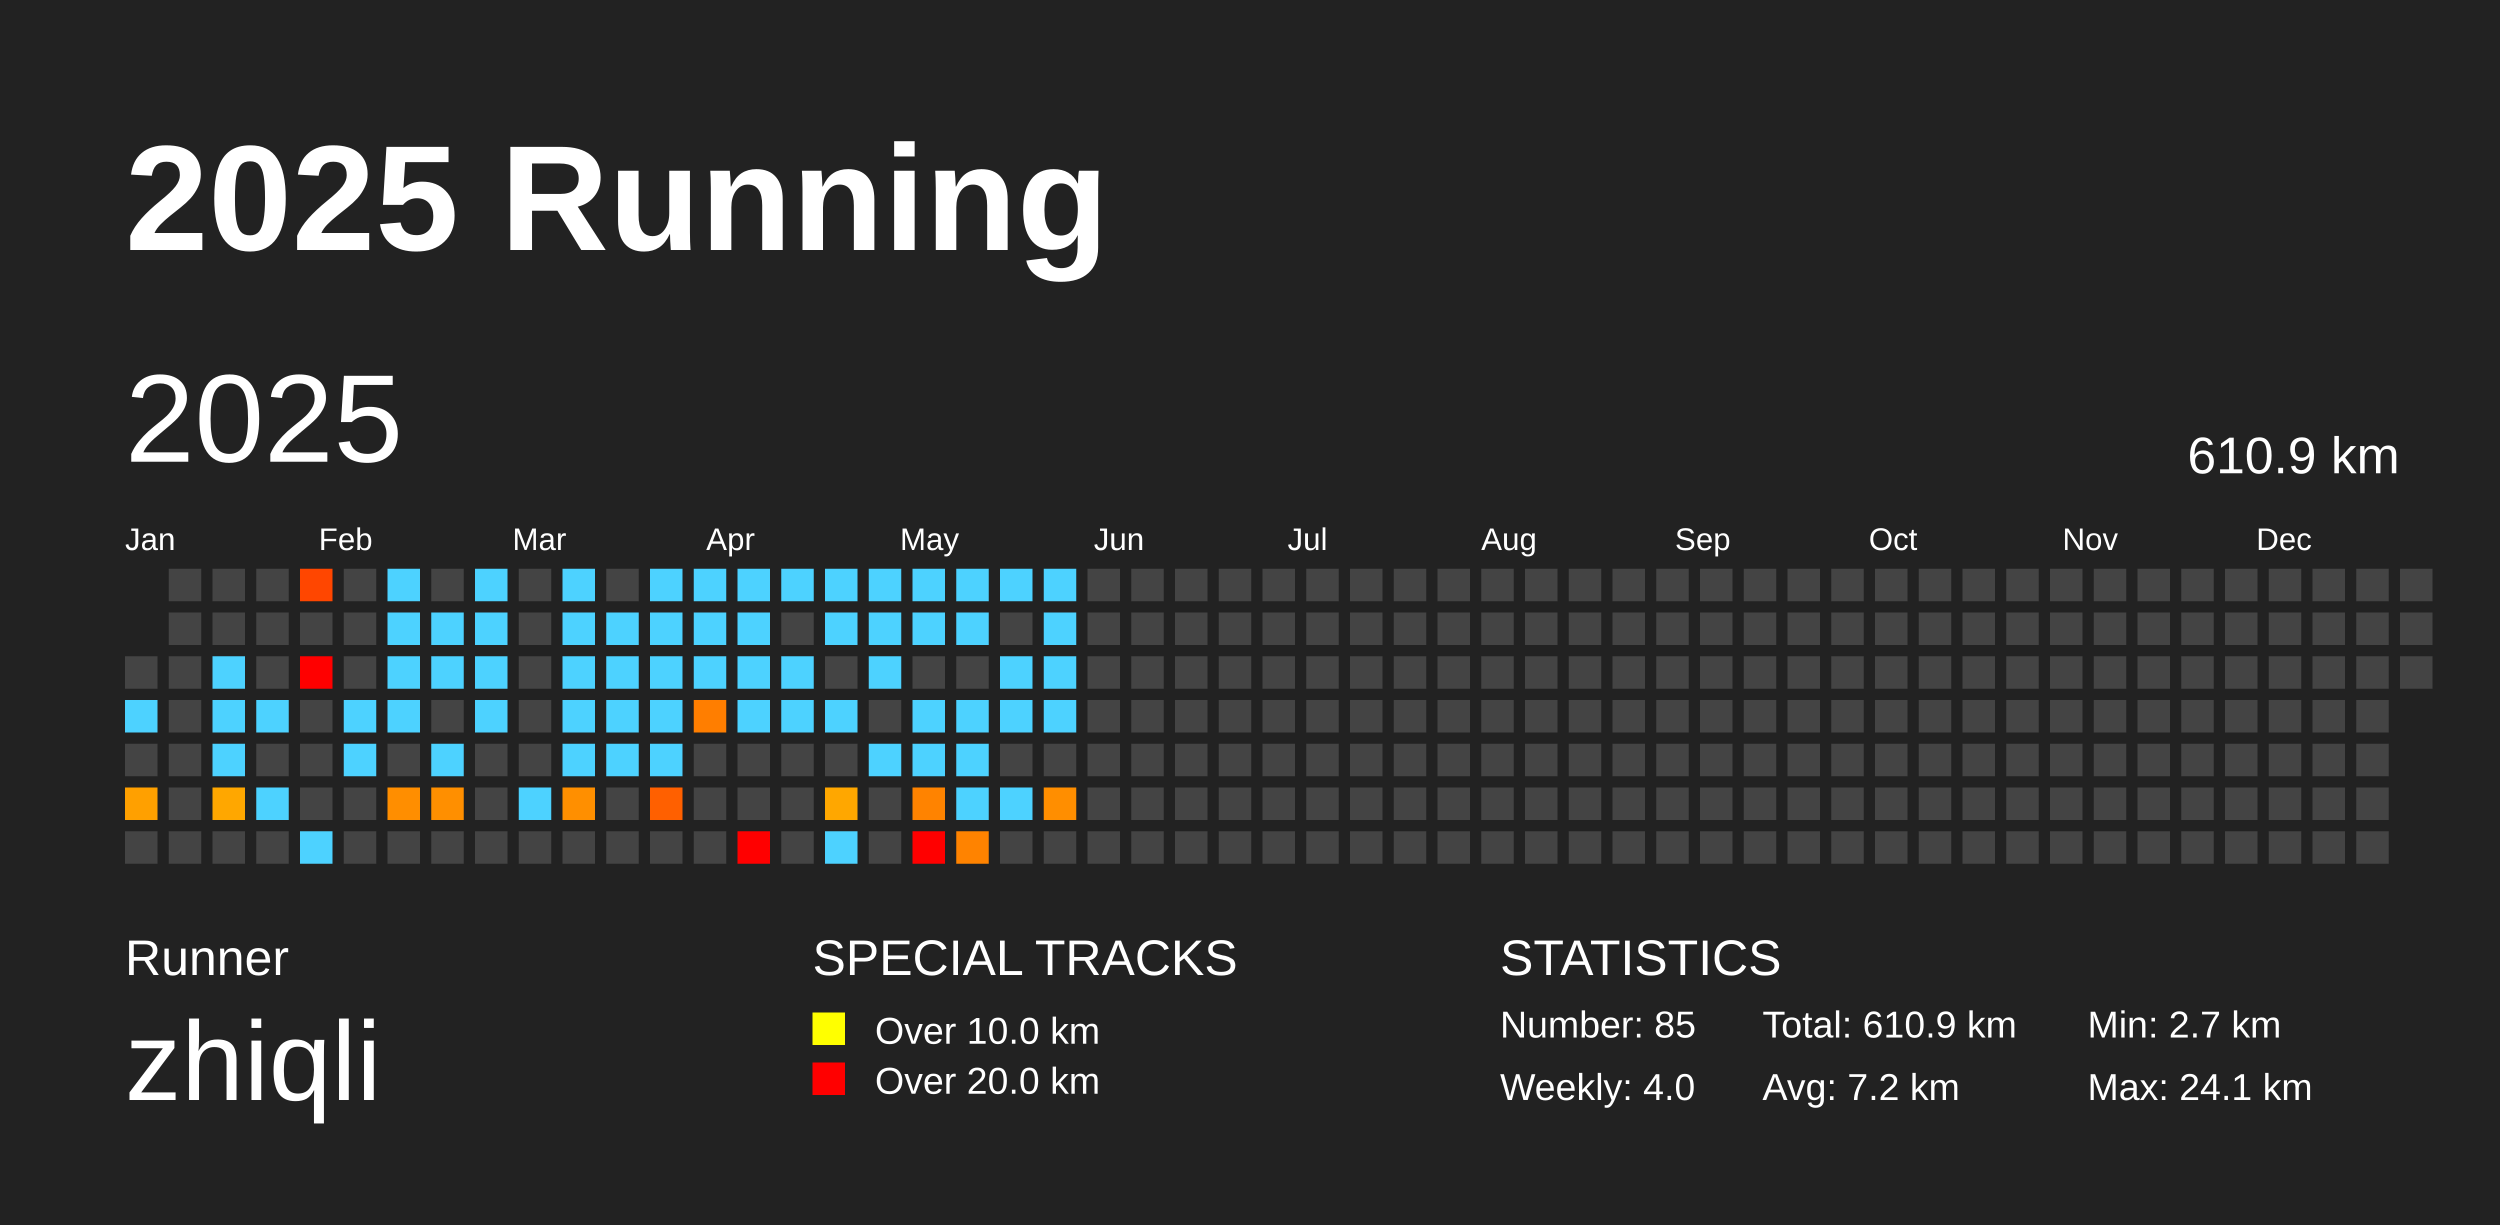
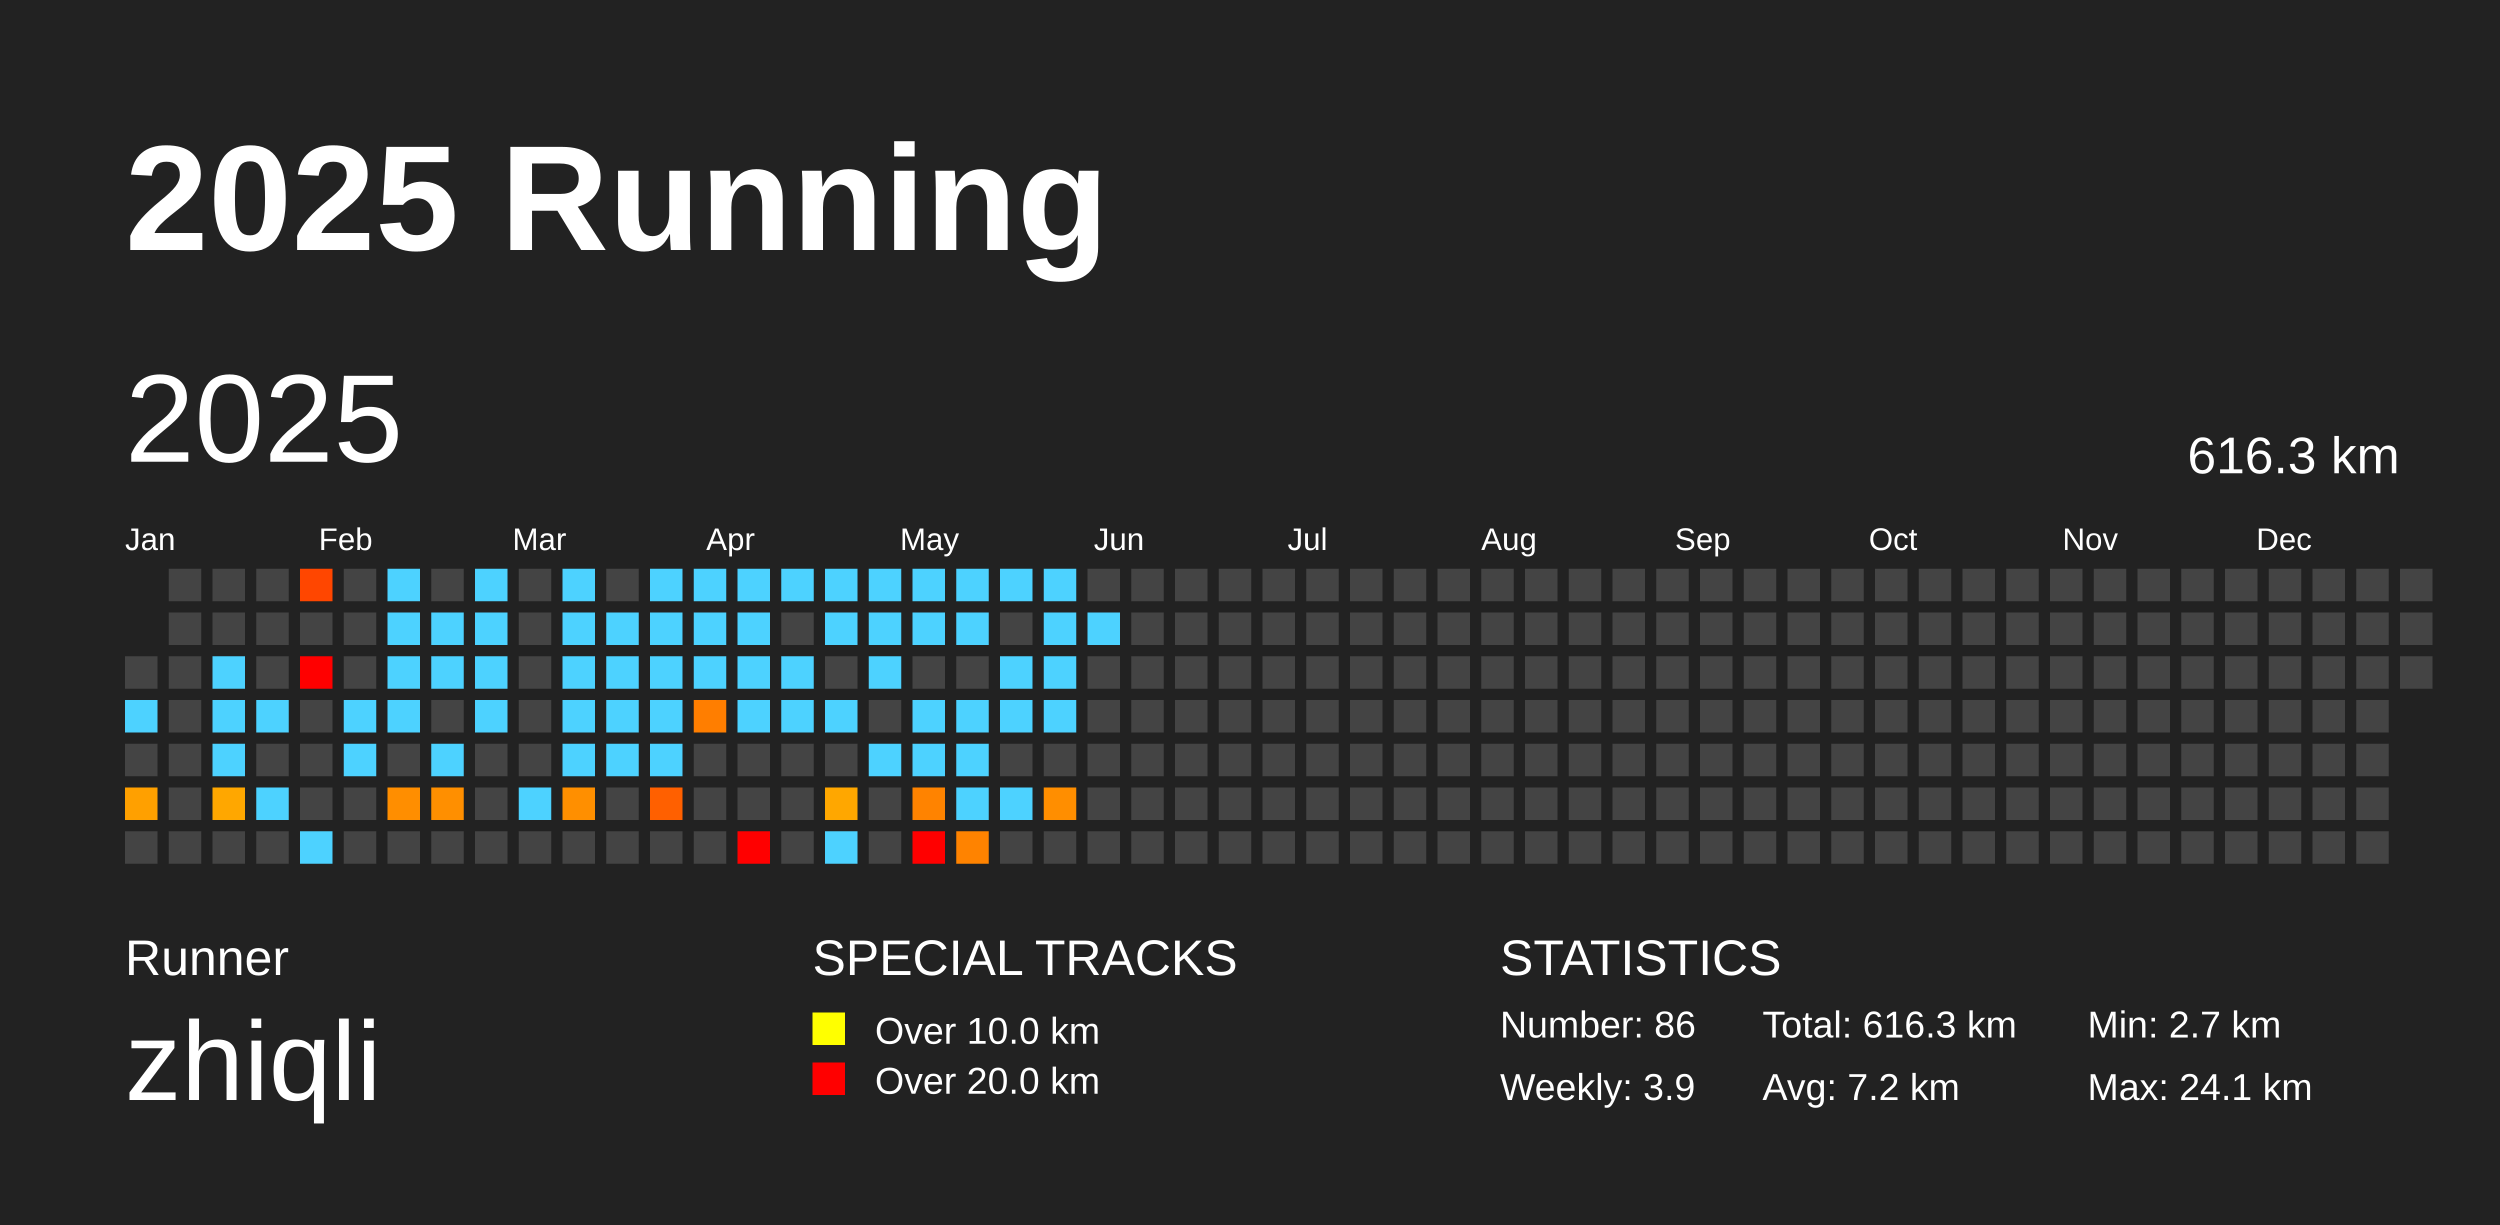
<svg xmlns="http://www.w3.org/2000/svg" baseProfile="full" height="98mm" version="1.1" viewBox="0,0,200,98" width="200mm">
  <defs />
  <rect fill="#222222" height="98" width="200" x="0" y="0" />
  <text fill="#FFFFFF" style="font-size:12px; font-family:Arial; font-weight:bold;" x="10" y="20">2025 Running</text>
  <text fill="#FFFFFF" style="font-size:4px; font-family:Arial" x="10" y="78">Runner</text>
  <text fill="#FFFFFF" style="font-size:9px; font-family:Arial" x="10" y="88">zhiqli</text>
  <text fill="#FFFFFF" style="font-size:4px; font-family:Arial" x="65" y="78">SPECIAL TRACKS</text>
  <rect fill="yellow" height="2.6" width="2.6" x="65" y="81" />
  <text fill="#FFFFFF" style="font-size:3px; font-family:Arial" x="70" y="83.5">Over 10.0 km</text>
  <rect fill="red" height="2.6" width="2.6" x="65" y="85" />
  <text fill="#FFFFFF" style="font-size:3px; font-family:Arial" x="70" y="87.5">Over 20.0 km</text>
  <text fill="#FFFFFF" style="font-size:4px; font-family:Arial" x="120" y="78">STATISTICS</text>
-   <text fill="#FFFFFF" style="font-size:3px; font-family:Arial" x="120" y="83">Number: 85</text>
-   <text fill="#FFFFFF" style="font-size:3px; font-family:Arial" x="120" y="88">Weekly: 4.0</text>
-   <text fill="#FFFFFF" style="font-size:3px; font-family:Arial" x="141" y="83">Total: 610.9 km</text>
+   <text fill="#FFFFFF" style="font-size:3px; font-family:Arial" x="120" y="83">Number: 86</text>
+   <text fill="#FFFFFF" style="font-size:3px; font-family:Arial" x="120" y="88">Weekly: 3.9</text>
+   <text fill="#FFFFFF" style="font-size:3px; font-family:Arial" x="141" y="83">Total: 616.3 km</text>
  <text fill="#FFFFFF" style="font-size:3px; font-family:Arial" x="141" y="88">Avg: 7.2 km</text>
  <text fill="#FFFFFF" style="font-size:3px; font-family:Arial" x="167" y="83">Min: 2.7 km</text>
  <text fill="#FFFFFF" style="font-size:3px; font-family:Arial" x="167" y="88">Max: 24.1 km</text>
  <text dominant-baseline="hanging" fill="#FFFFFF" style="font-size:10.0px; font-family:Arial;" x="10" y="30">2025</text>
-   <text dominant-baseline="hanging" fill="#FFFFFF" style="font-size:4.125px; font-family:Arial;" x="175" y="35">610.9 km</text>
+   <text dominant-baseline="hanging" fill="#FFFFFF" style="font-size:4.125px; font-family:Arial;" x="175" y="35">616.3 km</text>
  <text fill="#FFFFFF" style="font-size:2.5px; font-family:Arial" x="10.0" y="44">Jan</text>
  <text fill="#FFFFFF" style="font-size:2.5px; font-family:Arial" x="25.5" y="44">Feb</text>
  <text fill="#FFFFFF" style="font-size:2.5px; font-family:Arial" x="41.0" y="44">Mar</text>
  <text fill="#FFFFFF" style="font-size:2.5px; font-family:Arial" x="56.5" y="44">Apr</text>
  <text fill="#FFFFFF" style="font-size:2.5px; font-family:Arial" x="72.0" y="44">May</text>
  <text fill="#FFFFFF" style="font-size:2.5px; font-family:Arial" x="87.5" y="44">Jun</text>
  <text fill="#FFFFFF" style="font-size:2.5px; font-family:Arial" x="103.0" y="44">Jul</text>
  <text fill="#FFFFFF" style="font-size:2.5px; font-family:Arial" x="118.5" y="44">Aug</text>
  <text fill="#FFFFFF" style="font-size:2.5px; font-family:Arial" x="134.0" y="44">Sep</text>
  <text fill="#FFFFFF" style="font-size:2.5px; font-family:Arial" x="149.5" y="44">Oct</text>
  <text fill="#FFFFFF" style="font-size:2.5px; font-family:Arial" x="165.0" y="44">Nov</text>
  <text fill="#FFFFFF" style="font-size:2.5px; font-family:Arial" x="180.5" y="44">Dec</text>
  <rect fill="#444444" height="2.6" width="2.6" x="10.0" y="52.5" />
  <rect fill="#4dd2ff" height="2.6" width="2.6" x="10.0" y="56.0" />
  <rect fill="#444444" height="2.6" width="2.6" x="10.0" y="59.5" />
  <rect fill="#ffa000" height="2.6" width="2.6" x="10.0" y="63.0" />
  <rect fill="#444444" height="2.6" width="2.6" x="10.0" y="66.5" />
  <rect fill="#444444" height="2.6" width="2.6" x="13.5" y="45.5" />
  <rect fill="#444444" height="2.6" width="2.6" x="13.5" y="49.0" />
  <rect fill="#444444" height="2.6" width="2.6" x="13.5" y="52.5" />
  <rect fill="#444444" height="2.6" width="2.6" x="13.5" y="56.0" />
  <rect fill="#444444" height="2.6" width="2.6" x="13.5" y="59.5" />
  <rect fill="#444444" height="2.6" width="2.6" x="13.5" y="63.0" />
  <rect fill="#444444" height="2.6" width="2.6" x="13.5" y="66.5" />
  <rect fill="#444444" height="2.6" width="2.6" x="17.0" y="45.5" />
  <rect fill="#444444" height="2.6" width="2.6" x="17.0" y="49.0" />
  <rect fill="#4dd2ff" height="2.6" width="2.6" x="17.0" y="52.5" />
  <rect fill="#4dd2ff" height="2.6" width="2.6" x="17.0" y="56.0" />
  <rect fill="#4dd2ff" height="2.6" width="2.6" x="17.0" y="59.5" />
  <rect fill="#ffa700" height="2.6" width="2.6" x="17.0" y="63.0" />
  <rect fill="#444444" height="2.6" width="2.6" x="17.0" y="66.5" />
  <rect fill="#444444" height="2.6" width="2.6" x="20.5" y="45.5" />
  <rect fill="#444444" height="2.6" width="2.6" x="20.5" y="49.0" />
  <rect fill="#444444" height="2.6" width="2.6" x="20.5" y="52.5" />
  <rect fill="#4dd2ff" height="2.6" width="2.6" x="20.5" y="56.0" />
  <rect fill="#444444" height="2.6" width="2.6" x="20.5" y="59.5" />
  <rect fill="#4dd2ff" height="2.6" width="2.6" x="20.5" y="63.0" />
  <rect fill="#444444" height="2.6" width="2.6" x="20.5" y="66.5" />
  <rect fill="#ff4600" height="2.6" width="2.6" x="24.0" y="45.5" />
  <rect fill="#444444" height="2.6" width="2.6" x="24.0" y="49.0" />
  <rect fill="red" height="2.6" width="2.6" x="24.0" y="52.5" />
  <rect fill="#444444" height="2.6" width="2.6" x="24.0" y="56.0" />
  <rect fill="#444444" height="2.6" width="2.6" x="24.0" y="59.5" />
  <rect fill="#444444" height="2.6" width="2.6" x="24.0" y="63.0" />
  <rect fill="#4dd2ff" height="2.6" width="2.6" x="24.0" y="66.5" />
  <rect fill="#444444" height="2.6" width="2.6" x="27.5" y="45.5" />
  <rect fill="#444444" height="2.6" width="2.6" x="27.5" y="49.0" />
  <rect fill="#444444" height="2.6" width="2.6" x="27.5" y="52.5" />
  <rect fill="#4dd2ff" height="2.6" width="2.6" x="27.5" y="56.0" />
  <rect fill="#4dd2ff" height="2.6" width="2.6" x="27.5" y="59.5" />
  <rect fill="#444444" height="2.6" width="2.6" x="27.5" y="63.0" />
  <rect fill="#444444" height="2.6" width="2.6" x="27.5" y="66.5" />
  <rect fill="#4dd2ff" height="2.6" width="2.6" x="31.0" y="45.5" />
  <rect fill="#4dd2ff" height="2.6" width="2.6" x="31.0" y="49.0" />
  <rect fill="#4dd2ff" height="2.6" width="2.6" x="31.0" y="52.5" />
  <rect fill="#4dd2ff" height="2.6" width="2.6" x="31.0" y="56.0" />
  <rect fill="#444444" height="2.6" width="2.6" x="31.0" y="59.5" />
  <rect fill="#ff8e00" height="2.6" width="2.6" x="31.0" y="63.0" />
  <rect fill="#444444" height="2.6" width="2.6" x="31.0" y="66.5" />
  <rect fill="#444444" height="2.6" width="2.6" x="34.5" y="45.5" />
  <rect fill="#4dd2ff" height="2.6" width="2.6" x="34.5" y="49.0" />
  <rect fill="#4dd2ff" height="2.6" width="2.6" x="34.5" y="52.5" />
  <rect fill="#444444" height="2.6" width="2.6" x="34.5" y="56.0" />
  <rect fill="#4dd2ff" height="2.6" width="2.6" x="34.5" y="59.5" />
  <rect fill="#ff8f00" height="2.6" width="2.6" x="34.5" y="63.0" />
  <rect fill="#444444" height="2.6" width="2.6" x="34.5" y="66.5" />
  <rect fill="#4dd2ff" height="2.6" width="2.6" x="38.0" y="45.5" />
  <rect fill="#4dd2ff" height="2.6" width="2.6" x="38.0" y="49.0" />
  <rect fill="#4dd2ff" height="2.6" width="2.6" x="38.0" y="52.5" />
  <rect fill="#4dd2ff" height="2.6" width="2.6" x="38.0" y="56.0" />
  <rect fill="#444444" height="2.6" width="2.6" x="38.0" y="59.5" />
  <rect fill="#444444" height="2.6" width="2.6" x="38.0" y="63.0" />
  <rect fill="#444444" height="2.6" width="2.6" x="38.0" y="66.5" />
  <rect fill="#444444" height="2.6" width="2.6" x="41.5" y="45.5" />
  <rect fill="#444444" height="2.6" width="2.6" x="41.5" y="49.0" />
  <rect fill="#444444" height="2.6" width="2.6" x="41.5" y="52.5" />
  <rect fill="#444444" height="2.6" width="2.6" x="41.5" y="56.0" />
  <rect fill="#444444" height="2.6" width="2.6" x="41.5" y="59.5" />
  <rect fill="#4dd2ff" height="2.6" width="2.6" x="41.5" y="63.0" />
  <rect fill="#444444" height="2.6" width="2.6" x="41.5" y="66.5" />
  <rect fill="#4dd2ff" height="2.6" width="2.6" x="45.0" y="45.5" />
  <rect fill="#4dd2ff" height="2.6" width="2.6" x="45.0" y="49.0" />
  <rect fill="#4dd2ff" height="2.6" width="2.6" x="45.0" y="52.5" />
  <rect fill="#4dd2ff" height="2.6" width="2.6" x="45.0" y="56.0" />
  <rect fill="#4dd2ff" height="2.6" width="2.6" x="45.0" y="59.5" />
  <rect fill="#ff8f00" height="2.6" width="2.6" x="45.0" y="63.0" />
  <rect fill="#444444" height="2.6" width="2.6" x="45.0" y="66.5" />
  <rect fill="#444444" height="2.6" width="2.6" x="48.5" y="45.5" />
  <rect fill="#4dd2ff" height="2.6" width="2.6" x="48.5" y="49.0" />
  <rect fill="#4dd2ff" height="2.6" width="2.6" x="48.5" y="52.5" />
  <rect fill="#4dd2ff" height="2.6" width="2.6" x="48.5" y="56.0" />
  <rect fill="#4dd2ff" height="2.6" width="2.6" x="48.5" y="59.5" />
  <rect fill="#444444" height="2.6" width="2.6" x="48.5" y="63.0" />
  <rect fill="#444444" height="2.6" width="2.6" x="48.5" y="66.5" />
  <rect fill="#4dd2ff" height="2.6" width="2.6" x="52.0" y="45.5" />
  <rect fill="#4dd2ff" height="2.6" width="2.6" x="52.0" y="49.0" />
  <rect fill="#4dd2ff" height="2.6" width="2.6" x="52.0" y="52.5" />
  <rect fill="#4dd2ff" height="2.6" width="2.6" x="52.0" y="56.0" />
  <rect fill="#4dd2ff" height="2.6" width="2.6" x="52.0" y="59.5" />
  <rect fill="#ff6000" height="2.6" width="2.6" x="52.0" y="63.0" />
  <rect fill="#444444" height="2.6" width="2.6" x="52.0" y="66.5" />
  <rect fill="#4dd2ff" height="2.6" width="2.6" x="55.5" y="45.5" />
  <rect fill="#4dd2ff" height="2.6" width="2.6" x="55.5" y="49.0" />
  <rect fill="#4dd2ff" height="2.6" width="2.6" x="55.5" y="52.5" />
  <rect fill="#ff7e00" height="2.6" width="2.6" x="55.5" y="56.0" />
  <rect fill="#444444" height="2.6" width="2.6" x="55.5" y="59.5" />
  <rect fill="#444444" height="2.6" width="2.6" x="55.5" y="63.0" />
  <rect fill="#444444" height="2.6" width="2.6" x="55.5" y="66.5" />
  <rect fill="#4dd2ff" height="2.6" width="2.6" x="59.0" y="45.5" />
  <rect fill="#4dd2ff" height="2.6" width="2.6" x="59.0" y="49.0" />
  <rect fill="#4dd2ff" height="2.6" width="2.6" x="59.0" y="52.5" />
  <rect fill="#4dd2ff" height="2.6" width="2.6" x="59.0" y="56.0" />
  <rect fill="#444444" height="2.6" width="2.6" x="59.0" y="59.5" />
  <rect fill="#444444" height="2.6" width="2.6" x="59.0" y="63.0" />
  <rect fill="red" height="2.6" width="2.6" x="59.0" y="66.5" />
  <rect fill="#4dd2ff" height="2.6" width="2.6" x="62.5" y="45.5" />
  <rect fill="#444444" height="2.6" width="2.6" x="62.5" y="49.0" />
  <rect fill="#4dd2ff" height="2.6" width="2.6" x="62.5" y="52.5" />
  <rect fill="#4dd2ff" height="2.6" width="2.6" x="62.5" y="56.0" />
  <rect fill="#444444" height="2.6" width="2.6" x="62.5" y="59.5" />
  <rect fill="#444444" height="2.6" width="2.6" x="62.5" y="63.0" />
  <rect fill="#444444" height="2.6" width="2.6" x="62.5" y="66.5" />
  <rect fill="#4dd2ff" height="2.6" width="2.6" x="66.0" y="45.5" />
  <rect fill="#4dd2ff" height="2.6" width="2.6" x="66.0" y="49.0" />
  <rect fill="#444444" height="2.6" width="2.6" x="66.0" y="52.5" />
  <rect fill="#4dd2ff" height="2.6" width="2.6" x="66.0" y="56.0" />
  <rect fill="#444444" height="2.6" width="2.6" x="66.0" y="59.5" />
  <rect fill="#ffa700" height="2.6" width="2.6" x="66.0" y="63.0" />
  <rect fill="#4dd2ff" height="2.6" width="2.6" x="66.0" y="66.5" />
  <rect fill="#4dd2ff" height="2.6" width="2.6" x="69.5" y="45.5" />
  <rect fill="#4dd2ff" height="2.6" width="2.6" x="69.5" y="49.0" />
  <rect fill="#4dd2ff" height="2.6" width="2.6" x="69.5" y="52.5" />
  <rect fill="#444444" height="2.6" width="2.6" x="69.5" y="56.0" />
  <rect fill="#4dd2ff" height="2.6" width="2.6" x="69.5" y="59.5" />
  <rect fill="#444444" height="2.6" width="2.6" x="69.5" y="63.0" />
  <rect fill="#444444" height="2.6" width="2.6" x="69.5" y="66.5" />
  <rect fill="#4dd2ff" height="2.6" width="2.6" x="73.0" y="45.5" />
  <rect fill="#4dd2ff" height="2.6" width="2.6" x="73.0" y="49.0" />
  <rect fill="#444444" height="2.6" width="2.6" x="73.0" y="52.5" />
  <rect fill="#4dd2ff" height="2.6" width="2.6" x="73.0" y="56.0" />
  <rect fill="#4dd2ff" height="2.6" width="2.6" x="73.0" y="59.5" />
  <rect fill="#ff8300" height="2.6" width="2.6" x="73.0" y="63.0" />
  <rect fill="red" height="2.6" width="2.6" x="73.0" y="66.5" />
  <rect fill="#4dd2ff" height="2.6" width="2.6" x="76.5" y="45.5" />
  <rect fill="#4dd2ff" height="2.6" width="2.6" x="76.5" y="49.0" />
  <rect fill="#444444" height="2.6" width="2.6" x="76.5" y="52.5" />
  <rect fill="#4dd2ff" height="2.6" width="2.6" x="76.5" y="56.0" />
  <rect fill="#4dd2ff" height="2.6" width="2.6" x="76.5" y="59.5" />
  <rect fill="#4dd2ff" height="2.6" width="2.6" x="76.5" y="63.0" />
  <rect fill="#ff8300" height="2.6" width="2.6" x="76.5" y="66.5" />
  <rect fill="#4dd2ff" height="2.6" width="2.6" x="80.0" y="45.5" />
  <rect fill="#444444" height="2.6" width="2.6" x="80.0" y="49.0" />
  <rect fill="#4dd2ff" height="2.6" width="2.6" x="80.0" y="52.5" />
  <rect fill="#4dd2ff" height="2.6" width="2.6" x="80.0" y="56.0" />
  <rect fill="#444444" height="2.6" width="2.6" x="80.0" y="59.5" />
  <rect fill="#4dd2ff" height="2.6" width="2.6" x="80.0" y="63.0" />
  <rect fill="#444444" height="2.6" width="2.6" x="80.0" y="66.5" />
  <rect fill="#4dd2ff" height="2.6" width="2.6" x="83.5" y="45.5" />
  <rect fill="#4dd2ff" height="2.6" width="2.6" x="83.5" y="49.0" />
  <rect fill="#4dd2ff" height="2.6" width="2.6" x="83.5" y="52.5" />
  <rect fill="#4dd2ff" height="2.6" width="2.6" x="83.5" y="56.0" />
  <rect fill="#444444" height="2.6" width="2.6" x="83.5" y="59.5" />
  <rect fill="#ff8e00" height="2.6" width="2.6" x="83.5" y="63.0" />
  <rect fill="#444444" height="2.6" width="2.6" x="83.5" y="66.5" />
  <rect fill="#444444" height="2.6" width="2.6" x="87.0" y="45.5" />
-   <rect fill="#444444" height="2.6" width="2.6" x="87.0" y="49.0" />
+   <rect fill="#4dd2ff" height="2.6" width="2.6" x="87.0" y="49.0" />
  <rect fill="#444444" height="2.6" width="2.6" x="87.0" y="52.5" />
  <rect fill="#444444" height="2.6" width="2.6" x="87.0" y="56.0" />
  <rect fill="#444444" height="2.6" width="2.6" x="87.0" y="59.5" />
  <rect fill="#444444" height="2.6" width="2.6" x="87.0" y="63.0" />
  <rect fill="#444444" height="2.6" width="2.6" x="87.0" y="66.5" />
  <rect fill="#444444" height="2.6" width="2.6" x="90.5" y="45.5" />
  <rect fill="#444444" height="2.6" width="2.6" x="90.5" y="49.0" />
  <rect fill="#444444" height="2.6" width="2.6" x="90.5" y="52.5" />
  <rect fill="#444444" height="2.6" width="2.6" x="90.5" y="56.0" />
  <rect fill="#444444" height="2.6" width="2.6" x="90.5" y="59.5" />
  <rect fill="#444444" height="2.6" width="2.6" x="90.5" y="63.0" />
  <rect fill="#444444" height="2.6" width="2.6" x="90.5" y="66.5" />
  <rect fill="#444444" height="2.6" width="2.6" x="94.0" y="45.5" />
  <rect fill="#444444" height="2.6" width="2.6" x="94.0" y="49.0" />
  <rect fill="#444444" height="2.6" width="2.6" x="94.0" y="52.5" />
  <rect fill="#444444" height="2.6" width="2.6" x="94.0" y="56.0" />
  <rect fill="#444444" height="2.6" width="2.6" x="94.0" y="59.5" />
  <rect fill="#444444" height="2.6" width="2.6" x="94.0" y="63.0" />
  <rect fill="#444444" height="2.6" width="2.6" x="94.0" y="66.5" />
  <rect fill="#444444" height="2.6" width="2.6" x="97.5" y="45.5" />
  <rect fill="#444444" height="2.6" width="2.6" x="97.5" y="49.0" />
  <rect fill="#444444" height="2.6" width="2.6" x="97.5" y="52.5" />
  <rect fill="#444444" height="2.6" width="2.6" x="97.5" y="56.0" />
  <rect fill="#444444" height="2.6" width="2.6" x="97.5" y="59.5" />
  <rect fill="#444444" height="2.6" width="2.6" x="97.5" y="63.0" />
  <rect fill="#444444" height="2.6" width="2.6" x="97.5" y="66.5" />
  <rect fill="#444444" height="2.6" width="2.6" x="101.0" y="45.5" />
  <rect fill="#444444" height="2.6" width="2.6" x="101.0" y="49.0" />
  <rect fill="#444444" height="2.6" width="2.6" x="101.0" y="52.5" />
  <rect fill="#444444" height="2.6" width="2.6" x="101.0" y="56.0" />
  <rect fill="#444444" height="2.6" width="2.6" x="101.0" y="59.5" />
  <rect fill="#444444" height="2.6" width="2.6" x="101.0" y="63.0" />
  <rect fill="#444444" height="2.6" width="2.6" x="101.0" y="66.5" />
  <rect fill="#444444" height="2.6" width="2.6" x="104.5" y="45.5" />
  <rect fill="#444444" height="2.6" width="2.6" x="104.5" y="49.0" />
  <rect fill="#444444" height="2.6" width="2.6" x="104.5" y="52.5" />
  <rect fill="#444444" height="2.6" width="2.6" x="104.5" y="56.0" />
  <rect fill="#444444" height="2.6" width="2.6" x="104.5" y="59.5" />
  <rect fill="#444444" height="2.6" width="2.6" x="104.5" y="63.0" />
  <rect fill="#444444" height="2.6" width="2.6" x="104.5" y="66.5" />
  <rect fill="#444444" height="2.6" width="2.6" x="108.0" y="45.5" />
  <rect fill="#444444" height="2.6" width="2.6" x="108.0" y="49.0" />
  <rect fill="#444444" height="2.6" width="2.6" x="108.0" y="52.5" />
  <rect fill="#444444" height="2.6" width="2.6" x="108.0" y="56.0" />
  <rect fill="#444444" height="2.6" width="2.6" x="108.0" y="59.5" />
  <rect fill="#444444" height="2.6" width="2.6" x="108.0" y="63.0" />
  <rect fill="#444444" height="2.6" width="2.6" x="108.0" y="66.5" />
  <rect fill="#444444" height="2.6" width="2.6" x="111.5" y="45.5" />
  <rect fill="#444444" height="2.6" width="2.6" x="111.5" y="49.0" />
  <rect fill="#444444" height="2.6" width="2.6" x="111.5" y="52.5" />
  <rect fill="#444444" height="2.6" width="2.6" x="111.5" y="56.0" />
  <rect fill="#444444" height="2.6" width="2.6" x="111.5" y="59.5" />
  <rect fill="#444444" height="2.6" width="2.6" x="111.5" y="63.0" />
  <rect fill="#444444" height="2.6" width="2.6" x="111.5" y="66.5" />
  <rect fill="#444444" height="2.6" width="2.6" x="115.0" y="45.5" />
  <rect fill="#444444" height="2.6" width="2.6" x="115.0" y="49.0" />
  <rect fill="#444444" height="2.6" width="2.6" x="115.0" y="52.5" />
  <rect fill="#444444" height="2.6" width="2.6" x="115.0" y="56.0" />
  <rect fill="#444444" height="2.6" width="2.6" x="115.0" y="59.5" />
  <rect fill="#444444" height="2.6" width="2.6" x="115.0" y="63.0" />
  <rect fill="#444444" height="2.6" width="2.6" x="115.0" y="66.5" />
  <rect fill="#444444" height="2.6" width="2.6" x="118.5" y="45.5" />
  <rect fill="#444444" height="2.6" width="2.6" x="118.5" y="49.0" />
  <rect fill="#444444" height="2.6" width="2.6" x="118.5" y="52.5" />
  <rect fill="#444444" height="2.6" width="2.6" x="118.5" y="56.0" />
  <rect fill="#444444" height="2.6" width="2.6" x="118.5" y="59.5" />
  <rect fill="#444444" height="2.6" width="2.6" x="118.5" y="63.0" />
  <rect fill="#444444" height="2.6" width="2.6" x="118.5" y="66.5" />
  <rect fill="#444444" height="2.6" width="2.6" x="122.0" y="45.5" />
  <rect fill="#444444" height="2.6" width="2.6" x="122.0" y="49.0" />
  <rect fill="#444444" height="2.6" width="2.6" x="122.0" y="52.5" />
  <rect fill="#444444" height="2.6" width="2.6" x="122.0" y="56.0" />
  <rect fill="#444444" height="2.6" width="2.6" x="122.0" y="59.5" />
  <rect fill="#444444" height="2.6" width="2.6" x="122.0" y="63.0" />
  <rect fill="#444444" height="2.6" width="2.6" x="122.0" y="66.5" />
  <rect fill="#444444" height="2.6" width="2.6" x="125.5" y="45.5" />
  <rect fill="#444444" height="2.6" width="2.6" x="125.5" y="49.0" />
  <rect fill="#444444" height="2.6" width="2.6" x="125.5" y="52.5" />
  <rect fill="#444444" height="2.6" width="2.6" x="125.5" y="56.0" />
  <rect fill="#444444" height="2.6" width="2.6" x="125.5" y="59.5" />
  <rect fill="#444444" height="2.6" width="2.6" x="125.5" y="63.0" />
  <rect fill="#444444" height="2.6" width="2.6" x="125.5" y="66.5" />
  <rect fill="#444444" height="2.6" width="2.6" x="129.0" y="45.5" />
  <rect fill="#444444" height="2.6" width="2.6" x="129.0" y="49.0" />
  <rect fill="#444444" height="2.6" width="2.6" x="129.0" y="52.5" />
  <rect fill="#444444" height="2.6" width="2.6" x="129.0" y="56.0" />
  <rect fill="#444444" height="2.6" width="2.6" x="129.0" y="59.5" />
  <rect fill="#444444" height="2.6" width="2.6" x="129.0" y="63.0" />
  <rect fill="#444444" height="2.6" width="2.6" x="129.0" y="66.5" />
  <rect fill="#444444" height="2.6" width="2.6" x="132.5" y="45.5" />
  <rect fill="#444444" height="2.6" width="2.6" x="132.5" y="49.0" />
  <rect fill="#444444" height="2.6" width="2.6" x="132.5" y="52.5" />
  <rect fill="#444444" height="2.6" width="2.6" x="132.5" y="56.0" />
  <rect fill="#444444" height="2.6" width="2.6" x="132.5" y="59.5" />
  <rect fill="#444444" height="2.6" width="2.6" x="132.5" y="63.0" />
  <rect fill="#444444" height="2.6" width="2.6" x="132.5" y="66.5" />
  <rect fill="#444444" height="2.6" width="2.6" x="136.0" y="45.5" />
  <rect fill="#444444" height="2.6" width="2.6" x="136.0" y="49.0" />
  <rect fill="#444444" height="2.6" width="2.6" x="136.0" y="52.5" />
  <rect fill="#444444" height="2.6" width="2.6" x="136.0" y="56.0" />
  <rect fill="#444444" height="2.6" width="2.6" x="136.0" y="59.5" />
  <rect fill="#444444" height="2.6" width="2.6" x="136.0" y="63.0" />
  <rect fill="#444444" height="2.6" width="2.6" x="136.0" y="66.5" />
  <rect fill="#444444" height="2.6" width="2.6" x="139.5" y="45.5" />
  <rect fill="#444444" height="2.6" width="2.6" x="139.5" y="49.0" />
  <rect fill="#444444" height="2.6" width="2.6" x="139.5" y="52.5" />
  <rect fill="#444444" height="2.6" width="2.6" x="139.5" y="56.0" />
  <rect fill="#444444" height="2.6" width="2.6" x="139.5" y="59.5" />
  <rect fill="#444444" height="2.6" width="2.6" x="139.5" y="63.0" />
  <rect fill="#444444" height="2.6" width="2.6" x="139.5" y="66.5" />
  <rect fill="#444444" height="2.6" width="2.6" x="143.0" y="45.5" />
  <rect fill="#444444" height="2.6" width="2.6" x="143.0" y="49.0" />
  <rect fill="#444444" height="2.6" width="2.6" x="143.0" y="52.5" />
  <rect fill="#444444" height="2.6" width="2.6" x="143.0" y="56.0" />
  <rect fill="#444444" height="2.6" width="2.6" x="143.0" y="59.5" />
  <rect fill="#444444" height="2.6" width="2.6" x="143.0" y="63.0" />
  <rect fill="#444444" height="2.6" width="2.6" x="143.0" y="66.5" />
  <rect fill="#444444" height="2.6" width="2.6" x="146.5" y="45.5" />
  <rect fill="#444444" height="2.6" width="2.6" x="146.5" y="49.0" />
  <rect fill="#444444" height="2.6" width="2.6" x="146.5" y="52.5" />
  <rect fill="#444444" height="2.6" width="2.6" x="146.5" y="56.0" />
  <rect fill="#444444" height="2.6" width="2.6" x="146.5" y="59.5" />
  <rect fill="#444444" height="2.6" width="2.6" x="146.5" y="63.0" />
  <rect fill="#444444" height="2.6" width="2.6" x="146.5" y="66.5" />
  <rect fill="#444444" height="2.6" width="2.6" x="150.0" y="45.5" />
  <rect fill="#444444" height="2.6" width="2.6" x="150.0" y="49.0" />
  <rect fill="#444444" height="2.6" width="2.6" x="150.0" y="52.5" />
  <rect fill="#444444" height="2.6" width="2.6" x="150.0" y="56.0" />
  <rect fill="#444444" height="2.6" width="2.6" x="150.0" y="59.5" />
  <rect fill="#444444" height="2.6" width="2.6" x="150.0" y="63.0" />
  <rect fill="#444444" height="2.6" width="2.6" x="150.0" y="66.5" />
  <rect fill="#444444" height="2.6" width="2.6" x="153.5" y="45.5" />
  <rect fill="#444444" height="2.6" width="2.6" x="153.5" y="49.0" />
  <rect fill="#444444" height="2.6" width="2.6" x="153.5" y="52.5" />
  <rect fill="#444444" height="2.6" width="2.6" x="153.5" y="56.0" />
  <rect fill="#444444" height="2.6" width="2.6" x="153.5" y="59.5" />
  <rect fill="#444444" height="2.6" width="2.6" x="153.5" y="63.0" />
  <rect fill="#444444" height="2.6" width="2.6" x="153.5" y="66.5" />
  <rect fill="#444444" height="2.6" width="2.6" x="157.0" y="45.5" />
  <rect fill="#444444" height="2.6" width="2.6" x="157.0" y="49.0" />
  <rect fill="#444444" height="2.6" width="2.6" x="157.0" y="52.5" />
  <rect fill="#444444" height="2.6" width="2.6" x="157.0" y="56.0" />
  <rect fill="#444444" height="2.6" width="2.6" x="157.0" y="59.5" />
  <rect fill="#444444" height="2.6" width="2.6" x="157.0" y="63.0" />
  <rect fill="#444444" height="2.6" width="2.6" x="157.0" y="66.5" />
  <rect fill="#444444" height="2.6" width="2.6" x="160.5" y="45.5" />
  <rect fill="#444444" height="2.6" width="2.6" x="160.5" y="49.0" />
  <rect fill="#444444" height="2.6" width="2.6" x="160.5" y="52.5" />
  <rect fill="#444444" height="2.6" width="2.6" x="160.5" y="56.0" />
  <rect fill="#444444" height="2.6" width="2.6" x="160.5" y="59.5" />
  <rect fill="#444444" height="2.6" width="2.6" x="160.5" y="63.0" />
  <rect fill="#444444" height="2.6" width="2.6" x="160.5" y="66.5" />
  <rect fill="#444444" height="2.6" width="2.6" x="164.0" y="45.5" />
  <rect fill="#444444" height="2.6" width="2.6" x="164.0" y="49.0" />
  <rect fill="#444444" height="2.6" width="2.6" x="164.0" y="52.5" />
  <rect fill="#444444" height="2.6" width="2.6" x="164.0" y="56.0" />
  <rect fill="#444444" height="2.6" width="2.6" x="164.0" y="59.5" />
  <rect fill="#444444" height="2.6" width="2.6" x="164.0" y="63.0" />
  <rect fill="#444444" height="2.6" width="2.6" x="164.0" y="66.5" />
  <rect fill="#444444" height="2.6" width="2.6" x="167.5" y="45.5" />
  <rect fill="#444444" height="2.6" width="2.6" x="167.5" y="49.0" />
  <rect fill="#444444" height="2.6" width="2.6" x="167.5" y="52.5" />
  <rect fill="#444444" height="2.6" width="2.6" x="167.5" y="56.0" />
  <rect fill="#444444" height="2.6" width="2.6" x="167.5" y="59.5" />
  <rect fill="#444444" height="2.6" width="2.6" x="167.5" y="63.0" />
  <rect fill="#444444" height="2.6" width="2.6" x="167.5" y="66.5" />
  <rect fill="#444444" height="2.6" width="2.6" x="171.0" y="45.5" />
  <rect fill="#444444" height="2.6" width="2.6" x="171.0" y="49.0" />
  <rect fill="#444444" height="2.6" width="2.6" x="171.0" y="52.5" />
  <rect fill="#444444" height="2.6" width="2.6" x="171.0" y="56.0" />
  <rect fill="#444444" height="2.6" width="2.6" x="171.0" y="59.5" />
  <rect fill="#444444" height="2.6" width="2.6" x="171.0" y="63.0" />
  <rect fill="#444444" height="2.6" width="2.6" x="171.0" y="66.5" />
  <rect fill="#444444" height="2.6" width="2.6" x="174.5" y="45.5" />
  <rect fill="#444444" height="2.6" width="2.6" x="174.5" y="49.0" />
  <rect fill="#444444" height="2.6" width="2.6" x="174.5" y="52.5" />
  <rect fill="#444444" height="2.6" width="2.6" x="174.5" y="56.0" />
  <rect fill="#444444" height="2.6" width="2.6" x="174.5" y="59.5" />
  <rect fill="#444444" height="2.6" width="2.6" x="174.5" y="63.0" />
  <rect fill="#444444" height="2.6" width="2.6" x="174.5" y="66.5" />
  <rect fill="#444444" height="2.6" width="2.6" x="178.0" y="45.5" />
  <rect fill="#444444" height="2.6" width="2.6" x="178.0" y="49.0" />
  <rect fill="#444444" height="2.6" width="2.6" x="178.0" y="52.5" />
  <rect fill="#444444" height="2.6" width="2.6" x="178.0" y="56.0" />
  <rect fill="#444444" height="2.6" width="2.6" x="178.0" y="59.5" />
  <rect fill="#444444" height="2.6" width="2.6" x="178.0" y="63.0" />
  <rect fill="#444444" height="2.6" width="2.6" x="178.0" y="66.5" />
  <rect fill="#444444" height="2.6" width="2.6" x="181.5" y="45.5" />
  <rect fill="#444444" height="2.6" width="2.6" x="181.5" y="49.0" />
  <rect fill="#444444" height="2.6" width="2.6" x="181.5" y="52.5" />
  <rect fill="#444444" height="2.6" width="2.6" x="181.5" y="56.0" />
  <rect fill="#444444" height="2.6" width="2.6" x="181.5" y="59.5" />
  <rect fill="#444444" height="2.6" width="2.6" x="181.5" y="63.0" />
  <rect fill="#444444" height="2.6" width="2.6" x="181.5" y="66.5" />
  <rect fill="#444444" height="2.6" width="2.6" x="185.0" y="45.5" />
  <rect fill="#444444" height="2.6" width="2.6" x="185.0" y="49.0" />
  <rect fill="#444444" height="2.6" width="2.6" x="185.0" y="52.5" />
  <rect fill="#444444" height="2.6" width="2.6" x="185.0" y="56.0" />
  <rect fill="#444444" height="2.6" width="2.6" x="185.0" y="59.5" />
  <rect fill="#444444" height="2.6" width="2.6" x="185.0" y="63.0" />
  <rect fill="#444444" height="2.6" width="2.6" x="185.0" y="66.5" />
  <rect fill="#444444" height="2.6" width="2.6" x="188.5" y="45.5" />
  <rect fill="#444444" height="2.6" width="2.6" x="188.5" y="49.0" />
  <rect fill="#444444" height="2.6" width="2.6" x="188.5" y="52.5" />
  <rect fill="#444444" height="2.6" width="2.6" x="188.5" y="56.0" />
  <rect fill="#444444" height="2.6" width="2.6" x="188.5" y="59.5" />
  <rect fill="#444444" height="2.6" width="2.6" x="188.5" y="63.0" />
  <rect fill="#444444" height="2.6" width="2.6" x="188.5" y="66.5" />
  <rect fill="#444444" height="2.6" width="2.6" x="192.0" y="45.5" />
  <rect fill="#444444" height="2.6" width="2.6" x="192.0" y="49.0" />
  <rect fill="#444444" height="2.6" width="2.6" x="192.0" y="52.5" />
</svg>
